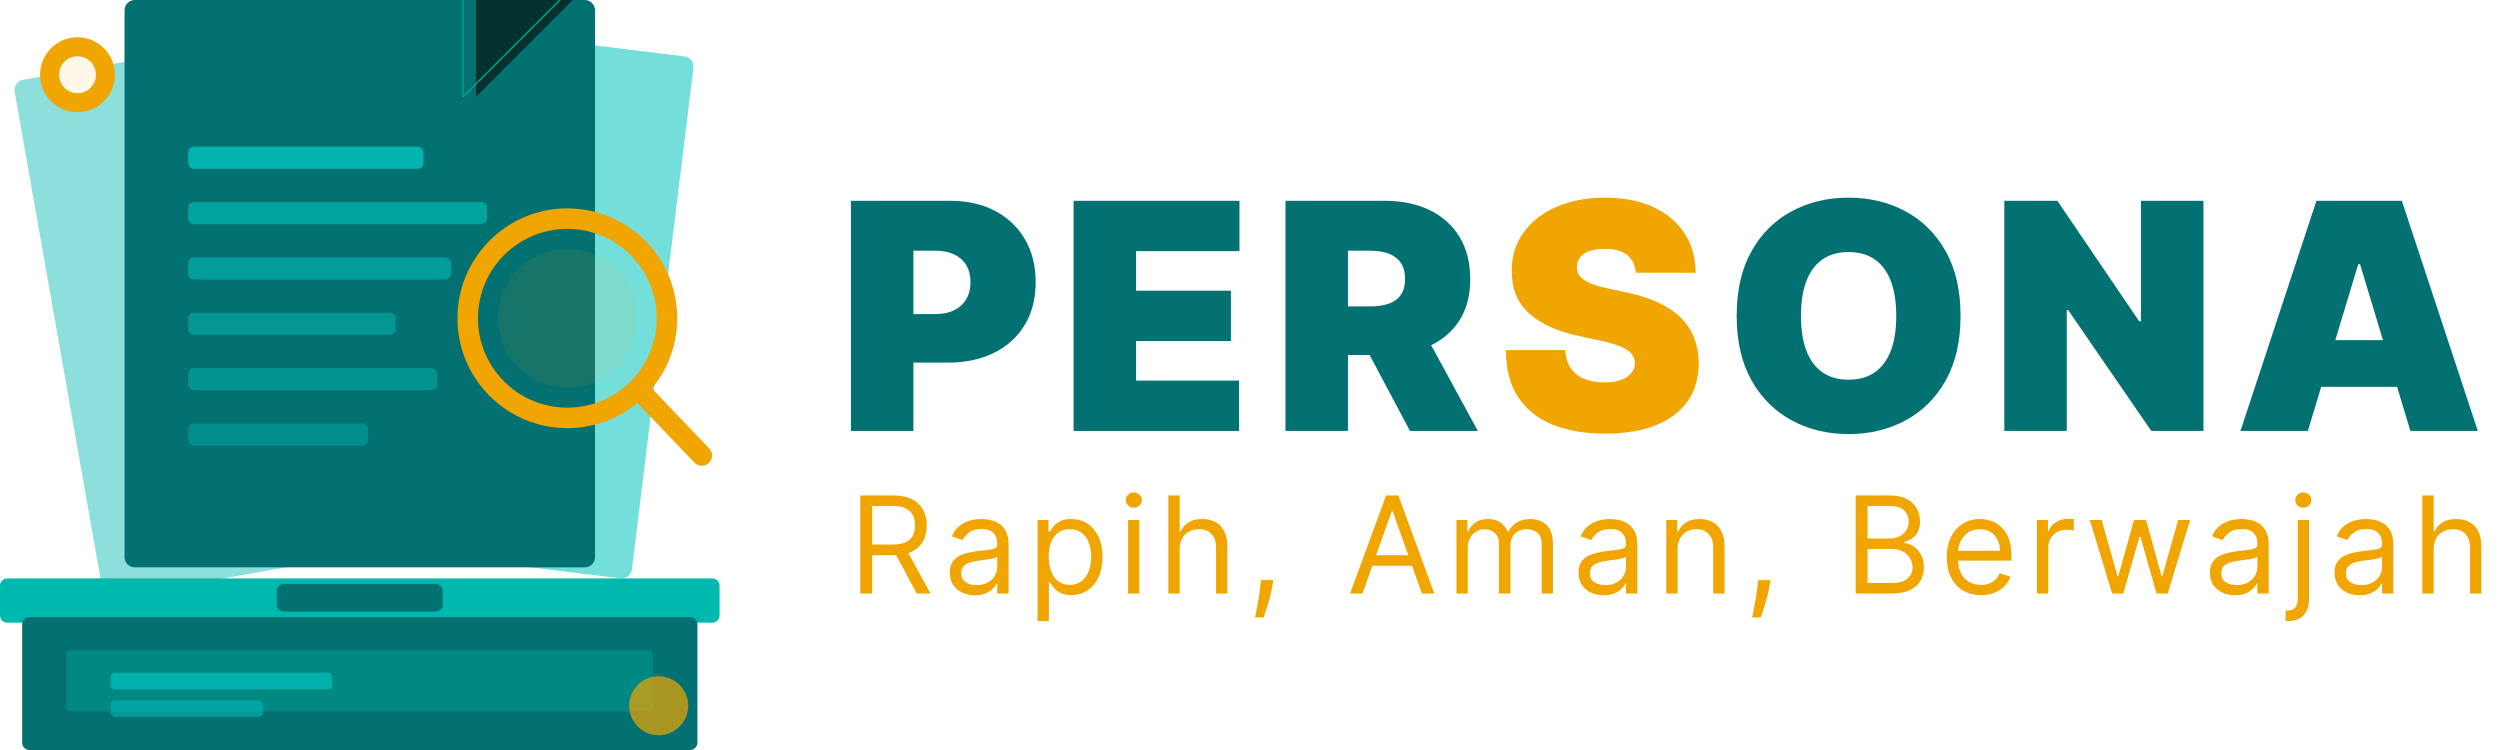
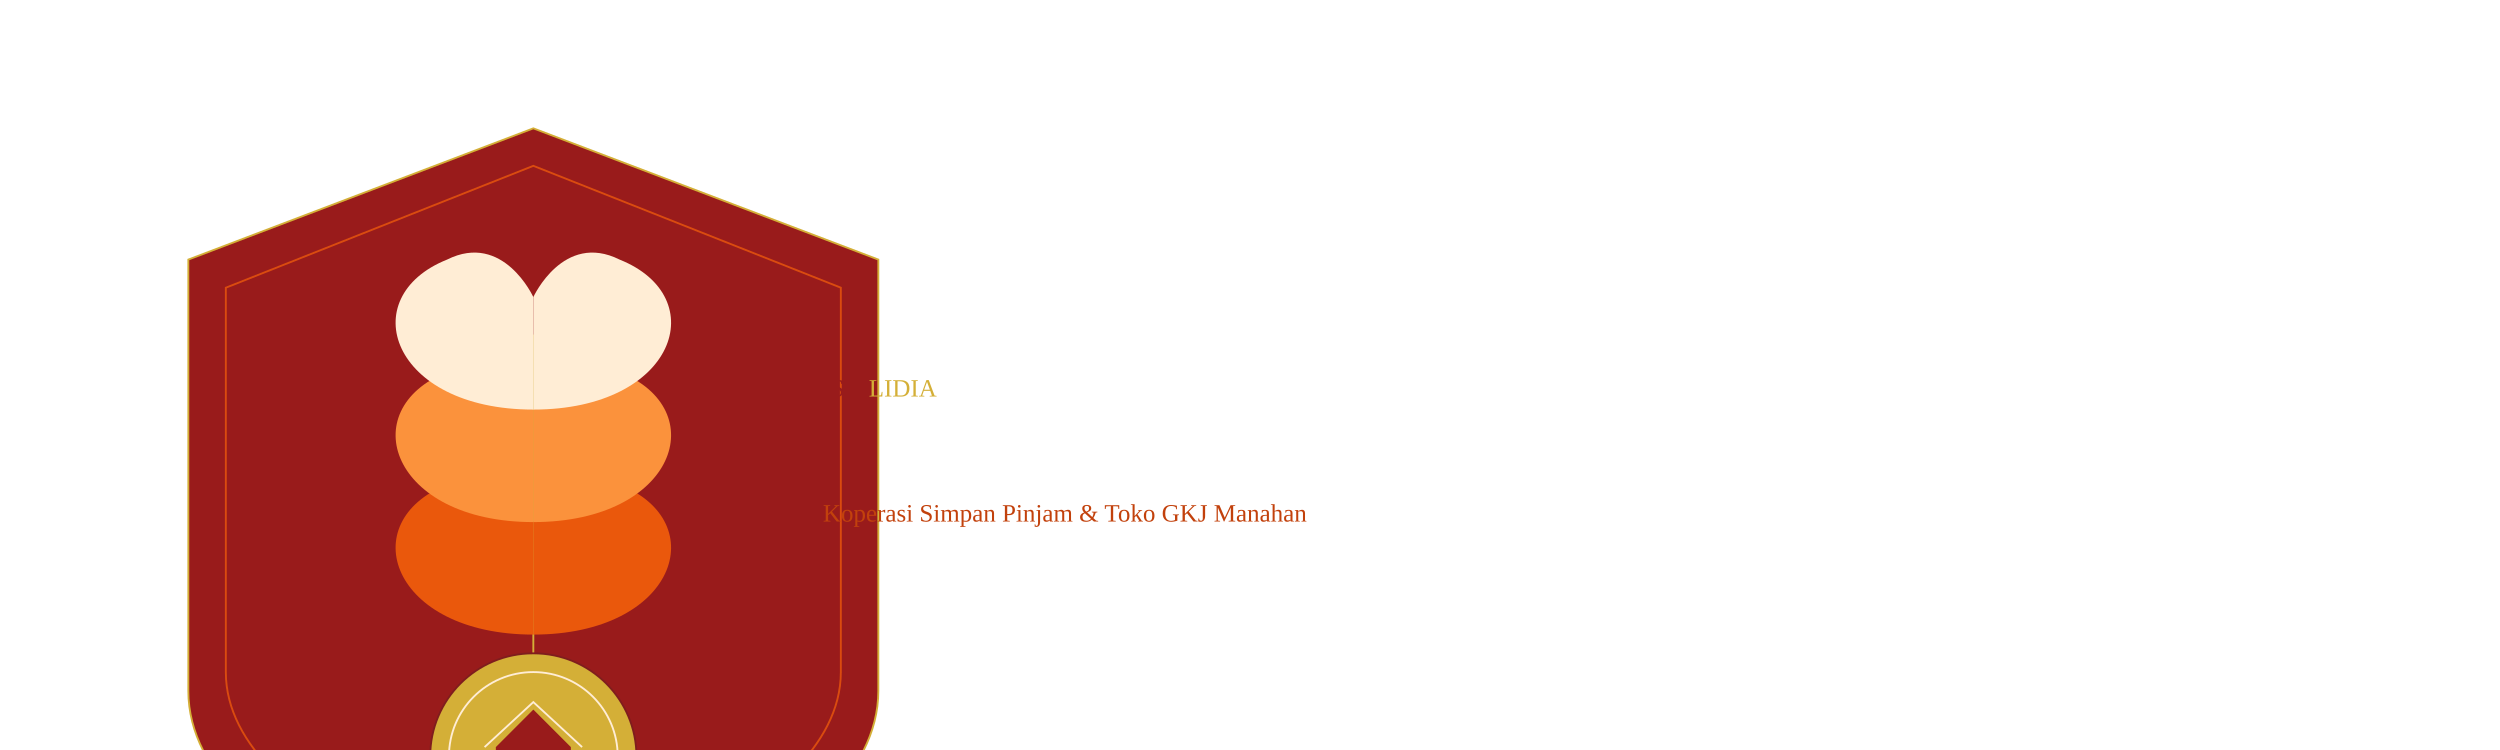
- <svg xmlns="http://www.w3.org/2000/svg" viewBox="0 0 1200 360" width="100%" role="img" style="">
-   <g transform="matrix(1, 0, 0, 1, 0, 5.343361)">
-     <g aria-label="KSULIDIA">
-       <path transform="translate(401.320 201.511) scale(0.053942 -0.053942)" d="M132 0V2048H1016Q1244 2048 1415.0 1958.0Q1586 1868 1681.0 1705.0Q1776 1542 1776 1324Q1776 1104 1678.5 943.0Q1581 782 1405.5 695.0Q1230 608 996 608H468V1040H884Q982 1040 1051.5 1074.5Q1121 1109 1158.5 1173.0Q1196 1237 1196 1324Q1196 1412 1158.5 1474.5Q1121 1537 1051.5 1570.5Q982 1604 884 1604H688V0Z" fill="rgb(3, 113, 113)" />
-       <path transform="translate(508.204 201.511) scale(0.053942 -0.053942)" d="M132 0V2048H1608V1600H688V1248H1532V800H688V448H1604V0Z" fill="rgb(3, 113, 113)" />
-       <path transform="translate(609.910 201.511) scale(0.053942 -0.053942)" d="M132 0V2048H1016Q1244 2048 1415.0 1965.0Q1586 1882 1681.0 1726.0Q1776 1570 1776 1352Q1776 1132 1678.5 981.0Q1581 830 1405.5 753.0Q1230 676 996 676H468V1108H884Q982 1108 1051.5 1132.5Q1121 1157 1158.5 1211.0Q1196 1265 1196 1352Q1196 1440 1158.5 1495.5Q1121 1551 1051.5 1577.5Q982 1604 884 1604H688V0ZM1332 940 1844 0H1240L740 940Z" fill="rgb(3, 113, 113)" />
-       <path transform="translate(718.521 201.511) scale(0.053942 -0.053942)" d="M1236 1408Q1228 1508 1161.5 1564.0Q1095 1620 960 1620Q874 1620 819.5 1599.5Q765 1579 739.0 1544.0Q713 1509 712 1464Q710 1427 725.5 1397.5Q741 1368 775.0 1344.5Q809 1321 862.0 1302.0Q915 1283 988 1268L1156 1232Q1326 1196 1447.0 1137.0Q1568 1078 1645.0 998.5Q1722 919 1758.5 820.0Q1795 721 1796 604Q1795 402 1695.0 262.0Q1595 122 1409.5 49.0Q1224 -24 964 -24Q697 -24 498.5 55.0Q300 134 190.5 298.5Q81 463 80 720H608Q613 626 655.0 562.0Q697 498 773.5 465.0Q850 432 956 432Q1045 432 1105.0 454.0Q1165 476 1196.0 515.0Q1227 554 1228 604Q1227 651 1197.5 686.5Q1168 722 1101.0 750.5Q1034 779 920 804L716 848Q444 907 287.5 1045.5Q131 1184 132 1424Q131 1619 236.5 1765.5Q342 1912 529.5 1994.0Q717 2076 960 2076Q1208 2076 1389.0 1993.0Q1570 1910 1668.5 1759.5Q1767 1609 1768 1408Z" fill="rgb(240, 165, 0)" />
-       <path transform="translate(826.915 201.511) scale(0.053942 -0.053942)" d="M2116 1024Q2116 682 1983.0 447.5Q1850 213 1624.0 92.5Q1398 -28 1120 -28Q840 -28 614.5 93.5Q389 215 256.5 449.5Q124 684 124 1024Q124 1366 256.5 1600.5Q389 1835 614.5 1955.5Q840 2076 1120 2076Q1398 2076 1624.0 1955.5Q1850 1835 1983.0 1600.5Q2116 1366 2116 1024ZM1544 1024Q1544 1208 1495.5 1334.5Q1447 1461 1352.5 1526.5Q1258 1592 1120 1592Q982 1592 887.5 1526.5Q793 1461 744.5 1334.5Q696 1208 696 1024Q696 840 744.5 713.5Q793 587 887.5 521.5Q982 456 1120 456Q1258 456 1352.5 521.5Q1447 587 1495.5 713.5Q1544 840 1544 1024Z" fill="rgb(3, 113, 113)" />
-       <path transform="translate(954.945 201.511) scale(0.053942 -0.053942)" d="M1904 2048V0H1440L700 1076H688V0H132V2048H604L1332 976H1348V2048Z" fill="rgb(3, 113, 113)" />
-       <path transform="translate(1071.970 201.511) scale(0.053942 -0.053942)" d="M664 0H64L740 2048H1500L2176 0H1576L1128 1484H1112ZM552 808H1680V392H552Z" fill="rgb(3, 113, 113)" />
-     </g>
-     <g aria-label="Rapih, Aman, Berwajah">
-       <path transform="translate(407.237 279.544) scale(0.022976 -0.022976)" d="M248 0V2048H940Q1180 2048 1334.0 1966.5Q1488 1885 1562.0 1743.0Q1636 1601 1636 1420Q1636 1239 1562.0 1099.0Q1488 959 1335.0 879.5Q1182 800 944 800H384V1024H936Q1100 1024 1200.5 1072.0Q1301 1120 1346.5 1208.5Q1392 1297 1392 1420Q1392 1543 1346.0 1635.0Q1300 1727 1199.0 1777.5Q1098 1828 932 1828H496V0ZM1212 920 1716 0H1428L932 920Z" fill="rgb(240, 165, 0)" />
-       <path transform="translate(452.593 279.544) scale(0.022976 -0.022976)" d="M668 -36Q522 -36 403.0 19.5Q284 75 214.0 180.5Q144 286 144 436Q144 568 196.0 650.5Q248 733 335.0 780.0Q422 827 527.5 850.5Q633 874 740 888Q880 906 967.5 915.5Q1055 925 1095.5 948.0Q1136 971 1136 1028V1036Q1136 1184 1055.5 1266.0Q975 1348 812 1348Q643 1348 547.0 1274.0Q451 1200 412 1116L188 1196Q248 1336 348.5 1414.5Q449 1493 568.5 1524.5Q688 1556 804 1556Q878 1556 974.5 1538.5Q1071 1521 1161.5 1467.0Q1252 1413 1312.0 1304.0Q1372 1195 1372 1012V0H1136V208H1124Q1100 158 1044.0 101.0Q988 44 895.0 4.0Q802 -36 668 -36ZM704 176Q844 176 940.5 231.0Q1037 286 1086.5 373.0Q1136 460 1136 556V772Q1121 754 1070.5 739.5Q1020 725 954.5 714.5Q889 704 827.5 696.5Q766 689 728 684Q636 672 556.5 645.5Q477 619 428.5 566.5Q380 514 380 424Q380 301 471.5 238.5Q563 176 704 176Z" fill="rgb(240, 165, 0)" />
-       <path transform="translate(493.079 279.544) scale(0.022976 -0.022976)" d="M216 -576V1536H444V1292H472Q498 1332 544.5 1394.5Q591 1457 678.5 1506.5Q766 1556 916 1556Q1110 1556 1258.0 1459.0Q1406 1362 1489.0 1184.0Q1572 1006 1572 764Q1572 520 1489.0 341.5Q1406 163 1259.0 65.5Q1112 -32 920 -32Q772 -32 683.0 17.5Q594 67 546.0 130.5Q498 194 472 236H452V-576ZM448 768Q448 594 499.0 461.5Q550 329 648.0 254.5Q746 180 888 180Q1036 180 1135.5 258.5Q1235 337 1285.5 470.5Q1336 604 1336 768Q1336 930 1286.5 1060.5Q1237 1191 1137.5 1267.5Q1038 1344 888 1344Q744 1344 646.0 1271.5Q548 1199 498.0 1069.5Q448 940 448 768Z" fill="rgb(240, 165, 0)" />
-       <path transform="translate(536.505 279.544) scale(0.022976 -0.022976)" d="M216 0V1536H452V0ZM336 1792Q267 1792 217.5 1839.0Q168 1886 168 1952Q168 2018 217.5 2065.0Q267 2112 336 2112Q405 2112 454.5 2065.0Q504 2018 504 1952Q504 1886 454.5 1839.0Q405 1792 336 1792Z" fill="rgb(240, 165, 0)" />
-       <path transform="translate(555.853 279.544) scale(0.022976 -0.022976)" d="M452 924V0H216V2048H452V1296H472Q526 1415 634.5 1485.5Q743 1556 924 1556Q1081 1556 1199.0 1493.5Q1317 1431 1382.5 1302.5Q1448 1174 1448 976V0H1212V960Q1212 1143 1117.5 1243.5Q1023 1344 856 1344Q740 1344 648.5 1295.0Q557 1246 504.5 1152.0Q452 1058 452 924Z" fill="rgb(240, 165, 0)" />
-       <path transform="translate(598.085 279.544) scale(0.022976 -0.022976)" d="M568 280 552 172Q535 58 500.5 -72.0Q466 -202 429.0 -317.0Q392 -432 368 -500H188Q201 -436 222.0 -331.0Q243 -226 264.5 -96.5Q286 33 300 168L312 280Z" fill="rgb(240, 165, 0)" />
-       <path transform="translate(646.387 279.544) scale(0.022976 -0.022976)" d="M332 0H72L824 2048H1080L1832 0H1572L960 1724H944ZM428 800H1476V580H428Z" fill="rgb(240, 165, 0)" />
-       <path transform="translate(694.133 279.544) scale(0.022976 -0.022976)" d="M216 0V1536H444V1296H464Q512 1419 619.0 1487.5Q726 1556 876 1556Q1028 1556 1129.5 1487.5Q1231 1419 1288 1296H1304Q1363 1415 1481.0 1485.5Q1599 1556 1764 1556Q1970 1556 2101.0 1427.5Q2232 1299 2232 1028V0H1996V1028Q1996 1198 1903.0 1271.0Q1810 1344 1684 1344Q1522 1344 1433.0 1246.5Q1344 1149 1344 1000V0H1104V1052Q1104 1183 1019.0 1263.5Q934 1344 800 1344Q708 1344 628.5 1295.0Q549 1246 500.5 1159.5Q452 1073 452 960V0Z" fill="rgb(240, 165, 0)" />
-       <path transform="translate(754.378 279.544) scale(0.022976 -0.022976)" d="M668 -36Q522 -36 403.0 19.5Q284 75 214.0 180.5Q144 286 144 436Q144 568 196.0 650.5Q248 733 335.0 780.0Q422 827 527.5 850.5Q633 874 740 888Q880 906 967.5 915.5Q1055 925 1095.5 948.0Q1136 971 1136 1028V1036Q1136 1184 1055.5 1266.0Q975 1348 812 1348Q643 1348 547.0 1274.0Q451 1200 412 1116L188 1196Q248 1336 348.5 1414.5Q449 1493 568.5 1524.5Q688 1556 804 1556Q878 1556 974.5 1538.5Q1071 1521 1161.5 1467.0Q1252 1413 1312.0 1304.0Q1372 1195 1372 1012V0H1136V208H1124Q1100 158 1044.0 101.0Q988 44 895.0 4.0Q802 -36 668 -36ZM704 176Q844 176 940.5 231.0Q1037 286 1086.5 373.0Q1136 460 1136 556V772Q1121 754 1070.5 739.5Q1020 725 954.5 714.5Q889 704 827.5 696.5Q766 689 728 684Q636 672 556.5 645.5Q477 619 428.5 566.5Q380 514 380 424Q380 301 471.5 238.5Q563 176 704 176Z" fill="rgb(240, 165, 0)" />
-       <path transform="translate(794.863 279.544) scale(0.022976 -0.022976)" d="M452 924V0H216V1536H444V1296H464Q518 1413 628.0 1484.5Q738 1556 912 1556Q1068 1556 1185.0 1492.5Q1302 1429 1367.0 1300.5Q1432 1172 1432 976V0H1196V960Q1196 1141 1102.0 1242.5Q1008 1344 844 1344Q731 1344 642.5 1295.0Q554 1246 503.0 1152.0Q452 1058 452 924Z" fill="rgb(240, 165, 0)" />
-       <path transform="translate(836.728 279.544) scale(0.022976 -0.022976)" d="M568 280 552 172Q535 58 500.5 -72.0Q466 -202 429.0 -317.0Q392 -432 368 -500H188Q201 -436 222.0 -331.0Q243 -226 264.5 -96.5Q286 33 300 168L312 280Z" fill="rgb(240, 165, 0)" />
-       <path transform="translate(885.029 279.544) scale(0.022976 -0.022976)" d="M248 0V2048H964Q1178 2048 1317.0 1974.5Q1456 1901 1524.0 1777.5Q1592 1654 1592 1504Q1592 1372 1545.5 1286.0Q1499 1200 1423.5 1150.0Q1348 1100 1260 1076V1056Q1354 1050 1449.0 990.0Q1544 930 1608.0 818.0Q1672 706 1672 544Q1672 390 1602.0 267.0Q1532 144 1381.0 72.0Q1230 0 988 0ZM496 220H988Q1231 220 1333.5 314.5Q1436 409 1436 544Q1436 648 1383.0 736.5Q1330 825 1232.0 878.5Q1134 932 1000 932H496ZM496 1148H956Q1068 1148 1158.5 1192.0Q1249 1236 1302.5 1316.0Q1356 1396 1356 1504Q1356 1639 1262.0 1733.5Q1168 1828 964 1828H496Z" fill="rgb(240, 165, 0)" />
-       <path transform="translate(931.121 279.544) scale(0.022976 -0.022976)" d="M860 -32Q638 -32 477.5 66.5Q317 165 230.5 342.5Q144 520 144 756Q144 992 230.5 1172.5Q317 1353 472.5 1454.5Q628 1556 836 1556Q956 1556 1073.0 1516.0Q1190 1476 1286.0 1386.5Q1382 1297 1439.0 1150.0Q1496 1003 1496 788V688H312V892H1256Q1256 1022 1204.5 1124.0Q1153 1226 1058.5 1285.0Q964 1344 836 1344Q695 1344 592.5 1274.5Q490 1205 435.0 1094.0Q380 983 380 856V720Q380 546 440.5 425.5Q501 305 609.0 242.5Q717 180 860 180Q953 180 1028.5 206.5Q1104 233 1159.0 286.5Q1214 340 1244 420L1472 356Q1436 240 1351.0 152.5Q1266 65 1141.0 16.5Q1016 -32 860 -32Z" fill="rgb(240, 165, 0)" />
-       <path transform="translate(972.802 279.544) scale(0.022976 -0.022976)" d="M216 0V1536H444V1304H460Q502 1418 612.0 1489.0Q722 1560 860 1560Q886 1560 925.0 1559.0Q964 1558 984 1556V1316Q972 1319 929.5 1325.5Q887 1332 840 1332Q728 1332 640.5 1285.5Q553 1239 502.5 1157.5Q452 1076 452 972V0Z" fill="rgb(240, 165, 0)" />
-       <path transform="translate(1000.880 279.544) scale(0.022976 -0.022976)" d="M564 0 96 1536H344L676 360H692L1020 1536H1272L1596 364H1612L1944 1536H2192L1724 0H1492L1156 1180H1132L796 0Z" fill="rgb(240, 165, 0)" />
-       <path transform="translate(1057.449 279.544) scale(0.022976 -0.022976)" d="M668 -36Q522 -36 403.0 19.5Q284 75 214.0 180.5Q144 286 144 436Q144 568 196.0 650.5Q248 733 335.0 780.0Q422 827 527.5 850.5Q633 874 740 888Q880 906 967.5 915.5Q1055 925 1095.5 948.0Q1136 971 1136 1028V1036Q1136 1184 1055.5 1266.0Q975 1348 812 1348Q643 1348 547.0 1274.0Q451 1200 412 1116L188 1196Q248 1336 348.5 1414.5Q449 1493 568.5 1524.5Q688 1556 804 1556Q878 1556 974.5 1538.5Q1071 1521 1161.5 1467.0Q1252 1413 1312.0 1304.0Q1372 1195 1372 1012V0H1136V208H1124Q1100 158 1044.0 101.0Q988 44 895.0 4.0Q802 -36 668 -36ZM704 176Q844 176 940.5 231.0Q1037 286 1086.5 373.0Q1136 460 1136 556V772Q1121 754 1070.5 739.5Q1020 725 954.5 714.5Q889 704 827.5 696.5Q766 689 728 684Q636 672 556.5 645.5Q477 619 428.5 566.5Q380 514 380 424Q380 301 471.5 238.5Q563 176 704 176Z" fill="rgb(240, 165, 0)" />
-       <path transform="translate(1097.935 279.544) scale(0.022976 -0.022976)" d="M216 1536H452V-112Q452 -254 403.5 -358.0Q355 -462 257.5 -519.0Q160 -576 12 -576Q0 -576 -12.0 -576.0Q-24 -576 -36 -576V-356Q-24 -356 -14.0 -356.0Q-4 -356 8 -356Q116 -356 166.0 -292.5Q216 -229 216 -112ZM332 1792Q263 1792 213.5 1839.0Q164 1886 164 1952Q164 2018 213.5 2065.0Q263 2112 332 2112Q401 2112 450.5 2065.0Q500 2018 500 1952Q500 1886 450.5 1839.0Q401 1792 332 1792Z" fill="rgb(240, 165, 0)" />
-       <path transform="translate(1117.283 279.544) scale(0.022976 -0.022976)" d="M668 -36Q522 -36 403.0 19.5Q284 75 214.0 180.5Q144 286 144 436Q144 568 196.0 650.5Q248 733 335.0 780.0Q422 827 527.5 850.5Q633 874 740 888Q880 906 967.5 915.5Q1055 925 1095.5 948.0Q1136 971 1136 1028V1036Q1136 1184 1055.5 1266.0Q975 1348 812 1348Q643 1348 547.0 1274.0Q451 1200 412 1116L188 1196Q248 1336 348.5 1414.5Q449 1493 568.5 1524.5Q688 1556 804 1556Q878 1556 974.5 1538.5Q1071 1521 1161.5 1467.0Q1252 1413 1312.0 1304.0Q1372 1195 1372 1012V0H1136V208H1124Q1100 158 1044.0 101.0Q988 44 895.0 4.0Q802 -36 668 -36ZM704 176Q844 176 940.5 231.0Q1037 286 1086.5 373.0Q1136 460 1136 556V772Q1121 754 1070.5 739.5Q1020 725 954.5 714.5Q889 704 827.5 696.5Q766 689 728 684Q636 672 556.5 645.5Q477 619 428.5 566.5Q380 514 380 424Q380 301 471.5 238.5Q563 176 704 176Z" fill="rgb(240, 165, 0)" />
-       <path transform="translate(1157.768 279.544) scale(0.022976 -0.022976)" d="M452 924V0H216V2048H452V1296H472Q526 1415 634.5 1485.5Q743 1556 924 1556Q1081 1556 1199.0 1493.5Q1317 1431 1382.5 1302.5Q1448 1174 1448 976V0H1212V960Q1212 1143 1117.5 1243.5Q1023 1344 856 1344Q740 1344 648.5 1295.0Q557 1246 504.5 1152.0Q452 1058 452 924Z" fill="rgb(240, 165, 0)" />
-     </g>
+ <svg xmlns="http://www.w3.org/2000/svg" viewBox="0 0 1200 360" width="1200" height="360">
+   <g transform="matrix(0.9, 0, 0, 0.9, 25.6, 25.6)">
+     <path d="M256,40 L440,110 L440,340 C440,430 256,480 256,480 C256,480 72,430 72,340 L72,110 Z" fill="#991b1b" stroke="#d4af37" strokeWidth="16" strokeLinejoin="round" />
+     <path d="M256,60 L420,125 L420,330 C420,410 256,455 256,455 C256,455 92,410 92,330 L92,125 Z" fill="none" stroke="#ea580c" strokeWidth="6" opacity="0.80" />
+     <line x1="256" y1="360" x2="256" y2="150" stroke="#d4af37" strokeWidth="14" strokeLinecap="round" />
+     <path d="M256,310 C180,310 160,250 210,230 C240,215 256,250 256,250" fill="#ea580c" />
+     <path d="M256,310 C332,310 352,250 302,230 C272,215 256,250 256,250" fill="#ea580c" />
+     <path d="M256,250 C180,250 160,190 210,170 C240,155 256,190 256,190" fill="#fb923c" />
+     <path d="M256,250 C332,250 352,190 302,170 C272,155 256,190 256,190" fill="#fb923c" />
+     <path d="M256,190 C180,190 160,130 210,110 C240,95 256,130 256,130" fill="#ffedd5" />
+     <path d="M256,190 C332,190 352,130 302,110 C272,95 256,130 256,130" fill="#ffedd5" />
+     <circle cx="256" cy="375" r="55" fill="#d4af37" stroke="#7f1d1d" strokeWidth="8" />
+     <circle cx="256" cy="375" r="45" fill="none" stroke="#ffedd5" strokeWidth="3" strokeDasharray="6 4" />
+     <path d="M236,395 L236,370 L256,350 L276,370 L276,395 Z" fill="#991b1b" />
+     <path d="M230,370 L256,346 L282,370" fill="none" stroke="#ffedd5" strokeWidth="5" strokeLinecap="round" strokeLinejoin="round" />
+     <rect x="248" y="374" width="16" height="21" fill="#d4af37" rx="2" />
  </g>
-   <g transform="matrix(0.703125, 0, 0, 0.703125, -0.616638, 0.666544)">
-     <rect x="434.539" y="188.93" width="283.395" height="358.967" rx="7" fill="#00b9ae" opacity="0.45" transform="matrix(0.984808, -0.173648, 0.173648, 0.984808, -451.096, -55.87898)" style="fill:rgb(0, 185, 174);stroke:none;color:rgb(0, 0, 0);stroke-width:1px;stroke-linecap:butt;stroke-linejoin:miter;opacity:0.45;font-family:&quot;Anthropic Sans&quot;, -apple-system, BlinkMacSystemFont, &quot;Segoe UI&quot;, sans-serif;font-size:16px;font-weight:400;text-anchor:start;dominant-baseline:auto" />
-     <rect x="566.79" y="181.373" width="283.395" height="358.967" rx="7" fill="#02c3bd" opacity="0.55" transform="matrix(0.992546, 0.121869, -0.121869, 0.992546, -346.6178, -245.1914)" style="fill:rgb(2, 195, 189);stroke:none;color:rgb(0, 0, 0);stroke-width:1px;stroke-linecap:butt;stroke-linejoin:miter;opacity:0.55;font-family:&quot;Anthropic Sans&quot;, -apple-system, BlinkMacSystemFont, &quot;Segoe UI&quot;, sans-serif;font-size:16px;font-weight:400;text-anchor:start;dominant-baseline:auto" />
-     <rect x="85.895" y="-0.948" width="321.181" height="387.306" rx="7" fill="#037171" style="fill:rgb(3, 113, 113);stroke:none;color:rgb(0, 0, 0);stroke-width:1px;stroke-linecap:butt;stroke-linejoin:miter;opacity:1;font-family:&quot;Anthropic Sans&quot;, -apple-system, BlinkMacSystemFont, &quot;Segoe UI&quot;, sans-serif;font-size:16px;font-weight:400;text-anchor:start;dominant-baseline:auto" />
-     <polygon points="325.815 -0.948 391.94 -0.948 325.815 65.177" fill="#03312e" style="fill:rgb(3, 49, 46);stroke:none;color:rgb(0, 0, 0);stroke-width:1px;stroke-linecap:butt;stroke-linejoin:miter;opacity:1;font-family:&quot;Anthropic Sans&quot;, -apple-system, BlinkMacSystemFont, &quot;Segoe UI&quot;, sans-serif;font-size:16px;font-weight:400;text-anchor:start;dominant-baseline:auto" />
-     <line x1="316.951" y1="-0.948" x2="316.951" y2="65.177" stroke="#009f93" stroke-width="1" style="fill:rgb(0, 0, 0);stroke:rgb(0, 159, 147);color:rgb(0, 0, 0);stroke-width:1px;stroke-linecap:butt;stroke-linejoin:miter;opacity:1;font-family:&quot;Anthropic Sans&quot;, -apple-system, BlinkMacSystemFont, &quot;Segoe UI&quot;, sans-serif;font-size:16px;font-weight:400;text-anchor:start;dominant-baseline:auto" />
-     <line x1="316.951" y1="65.177" x2="383.076" y2="-0.948" stroke="#009f93" stroke-width="1" style="fill:rgb(0, 0, 0);stroke:rgb(0, 159, 147);color:rgb(0, 0, 0);stroke-width:1px;stroke-linecap:butt;stroke-linejoin:miter;opacity:1;font-family:&quot;Anthropic Sans&quot;, -apple-system, BlinkMacSystemFont, &quot;Segoe UI&quot;, sans-serif;font-size:16px;font-weight:400;text-anchor:start;dominant-baseline:auto" />
-     <rect x="129.349" y="99.185" width="160.59" height="15.114" rx="4" fill="#02c3bd" opacity="0.8" style="fill:rgb(2, 195, 189);stroke:none;color:rgb(0, 0, 0);stroke-width:1px;stroke-linecap:butt;stroke-linejoin:miter;opacity:0.8;font-family:&quot;Anthropic Sans&quot;, -apple-system, BlinkMacSystemFont, &quot;Segoe UI&quot;, sans-serif;font-size:16px;font-weight:400;text-anchor:start;dominant-baseline:auto" />
-     <rect x="129.349" y="136.971" width="204.044" height="15.114" rx="4" fill="#02c3bd" opacity="0.6" style="fill:rgb(2, 195, 189);stroke:none;color:rgb(0, 0, 0);stroke-width:1px;stroke-linecap:butt;stroke-linejoin:miter;opacity:0.6;font-family:&quot;Anthropic Sans&quot;, -apple-system, BlinkMacSystemFont, &quot;Segoe UI&quot;, sans-serif;font-size:16px;font-weight:400;text-anchor:start;dominant-baseline:auto" />
-     <rect x="129.349" y="174.757" width="179.483" height="15.114" rx="4" fill="#02c3bd" opacity="0.55" style="fill:rgb(2, 195, 189);stroke:none;color:rgb(0, 0, 0);stroke-width:1px;stroke-linecap:butt;stroke-linejoin:miter;opacity:0.55;font-family:&quot;Anthropic Sans&quot;, -apple-system, BlinkMacSystemFont, &quot;Segoe UI&quot;, sans-serif;font-size:16px;font-weight:400;text-anchor:start;dominant-baseline:auto" />
-     <rect x="129.349" y="212.543" width="141.697" height="15.114" rx="4" fill="#02c3bd" opacity="0.45" style="fill:rgb(2, 195, 189);stroke:none;color:rgb(0, 0, 0);stroke-width:1px;stroke-linecap:butt;stroke-linejoin:miter;opacity:0.45;font-family:&quot;Anthropic Sans&quot;, -apple-system, BlinkMacSystemFont, &quot;Segoe UI&quot;, sans-serif;font-size:16px;font-weight:400;text-anchor:start;dominant-baseline:auto" />
-     <rect x="129.349" y="250.329" width="170.037" height="15.114" rx="4" fill="#02c3bd" opacity="0.4" style="fill:rgb(2, 195, 189);stroke:none;color:rgb(0, 0, 0);stroke-width:1px;stroke-linecap:butt;stroke-linejoin:miter;opacity:0.4;font-family:&quot;Anthropic Sans&quot;, -apple-system, BlinkMacSystemFont, &quot;Segoe UI&quot;, sans-serif;font-size:16px;font-weight:400;text-anchor:start;dominant-baseline:auto" />
-     <rect x="129.349" y="288.115" width="122.804" height="15.114" rx="4" fill="#02c3bd" opacity="0.35" style="fill:rgb(2, 195, 189);stroke:none;color:rgb(0, 0, 0);stroke-width:1px;stroke-linecap:butt;stroke-linejoin:miter;opacity:0.35;font-family:&quot;Anthropic Sans&quot;, -apple-system, BlinkMacSystemFont, &quot;Segoe UI&quot;, sans-serif;font-size:16px;font-weight:400;text-anchor:start;dominant-baseline:auto" />
-     <rect x="0.877" y="393.915" width="491.218" height="30.229" rx="5" fill="#00b9ae" style="fill:rgb(0, 185, 174);stroke:none;color:rgb(0, 0, 0);stroke-width:1px;stroke-linecap:butt;stroke-linejoin:miter;opacity:1;font-family:&quot;Anthropic Sans&quot;, -apple-system, BlinkMacSystemFont, &quot;Segoe UI&quot;, sans-serif;font-size:16px;font-weight:400;text-anchor:start;dominant-baseline:auto" />
-     <rect x="15.991" y="420.366" width="460.989" height="90.686" rx="5" fill="#037171" style="fill:rgb(3, 113, 113);stroke:none;color:rgb(0, 0, 0);stroke-width:1px;stroke-linecap:butt;stroke-linejoin:miter;opacity:1;font-family:&quot;Anthropic Sans&quot;, -apple-system, BlinkMacSystemFont, &quot;Segoe UI&quot;, sans-serif;font-size:16px;font-weight:400;text-anchor:start;dominant-baseline:auto" />
-     <rect x="189.807" y="397.694" width="113.358" height="18.893" rx="5" fill="#037171" style="fill:rgb(3, 113, 113);stroke:none;color:rgb(0, 0, 0);stroke-width:1px;stroke-linecap:butt;stroke-linejoin:miter;opacity:1;font-family:&quot;Anthropic Sans&quot;, -apple-system, BlinkMacSystemFont, &quot;Segoe UI&quot;, sans-serif;font-size:16px;font-weight:400;text-anchor:start;dominant-baseline:auto" />
-     <rect x="46.22" y="443.037" width="400.531" height="41.565" rx="3" fill="#009f93" opacity="0.5" style="fill:rgb(0, 159, 147);stroke:none;color:rgb(0, 0, 0);stroke-width:1px;stroke-linecap:butt;stroke-linejoin:miter;opacity:0.5;font-family:&quot;Anthropic Sans&quot;, -apple-system, BlinkMacSystemFont, &quot;Segoe UI&quot;, sans-serif;font-size:16px;font-weight:400;text-anchor:start;dominant-baseline:auto" />
-     <rect x="76.449" y="458.262" width="151.144" height="11.336" rx="3" fill="#02c3bd" opacity="0.7" style="fill:rgb(2, 195, 189);stroke:none;color:rgb(0, 0, 0);stroke-width:1px;stroke-linecap:butt;stroke-linejoin:miter;opacity:0.7;font-family:&quot;Anthropic Sans&quot;, -apple-system, BlinkMacSystemFont, &quot;Segoe UI&quot;, sans-serif;font-size:16px;font-weight:400;text-anchor:start;dominant-baseline:auto" />
-     <rect x="76.449" y="477.155" width="103.911" height="11.336" fill="#02c3bd" opacity="0.5" style="fill:rgb(2, 195, 189);stroke:none;color:rgb(0, 0, 0);stroke-width:1px;stroke-linecap:butt;stroke-linejoin:miter;opacity:0.5;font-family:&quot;Anthropic Sans&quot;, -apple-system, BlinkMacSystemFont, &quot;Segoe UI&quot;, sans-serif;font-size:16px;font-weight:400;text-anchor:start;dominant-baseline:auto" ry="3" rx="3" />
-     <circle cx="388.183" cy="216.321" r="68.015" fill="none" stroke="#f0a500" style="fill: none; stroke: rgb(240, 165, 0); color: rgb(0, 0, 0); stroke-linecap: butt; stroke-linejoin: miter; opacity: 1; font-family: &quot;Anthropic Sans&quot;, -apple-system, BlinkMacSystemFont, &quot;Segoe UI&quot;, sans-serif; font-size: 16px; font-weight: 400; text-anchor: start; dominant-baseline: auto; stroke-width: 14px;" />
-     <circle cx="388.183" cy="216.321" r="47.335" fill="#f0a50015" style="fill:rgba(240, 165, 0, 0.082);stroke:none;color:rgb(0, 0, 0);stroke-width:1px;stroke-linecap:butt;stroke-linejoin:miter;opacity:1;font-family:&quot;Anthropic Sans&quot;, -apple-system, BlinkMacSystemFont, &quot;Segoe UI&quot;, sans-serif;font-size:16px;font-weight:400;text-anchor:start;dominant-baseline:auto" />
-     <line x1="438.416" y1="266.554" x2="479.98" y2="310.008" stroke="#f0a500" stroke-linecap="round" style="fill: rgb(0, 0, 0); stroke: rgb(240, 165, 0); color: rgb(0, 0, 0); stroke-linecap: round; stroke-linejoin: miter; opacity: 1; font-family: &quot;Anthropic Sans&quot;, -apple-system, BlinkMacSystemFont, &quot;Segoe UI&quot;, sans-serif; font-size: 16px; font-weight: 400; text-anchor: start; dominant-baseline: auto; stroke-width: 14px;" />
-     <circle cx="53.777" cy="50.063" r="25.559" fill="#f0a500" style="fill:rgb(240, 165, 0);stroke:none;color:rgb(0, 0, 0);stroke-width:1px;stroke-linecap:butt;stroke-linejoin:miter;opacity:1;font-family:&quot;Anthropic Sans&quot;, -apple-system, BlinkMacSystemFont, &quot;Segoe UI&quot;, sans-serif;font-size:16px;font-weight:400;text-anchor:start;dominant-baseline:auto" />
-     <circle cx="53.777" cy="50.063" r="12.598" fill="#fff8e8" style="fill:rgb(255, 248, 232);stroke:none;color:rgb(0, 0, 0);stroke-width:1px;stroke-linecap:butt;stroke-linejoin:miter;opacity:1;font-family:&quot;Anthropic Sans&quot;, -apple-system, BlinkMacSystemFont, &quot;Segoe UI&quot;, sans-serif;font-size:16px;font-weight:400;text-anchor:start;dominant-baseline:auto" />
-     <circle cx="450.53" cy="480.823" r="20.152" fill="#f0a500" opacity="0.7" style="fill:rgb(240, 165, 0);stroke:none;color:rgb(0, 0, 0);stroke-width:1px;stroke-linecap:butt;stroke-linejoin:miter;opacity:0.7;font-family:&quot;Anthropic Sans&quot;, -apple-system, BlinkMacSystemFont, &quot;Segoe UI&quot;, sans-serif;font-size:16px;font-weight:400;text-anchor:start;dominant-baseline:auto" />
+   <g transform="matrix(1,0,0,1,0,5.343361)">
+     <text x="390" y="185" fontFamily="Lexend, Inter, sans-serif" fontWeight="800" fontSize="115" fill="rgb(153, 27, 27)" letterSpacing="2">KSU <tspan fill="rgb(212, 175, 55)">LIDIA</tspan>
+     </text>
+     <text x="395" y="245" fontFamily="Lexend, Inter, sans-serif" fontWeight="600" fontSize="34" fill="rgb(194, 65, 12)" letterSpacing="1">Koperasi Simpan Pinjam &amp; Toko GKJ Manahan</text>
  </g>
</svg>
